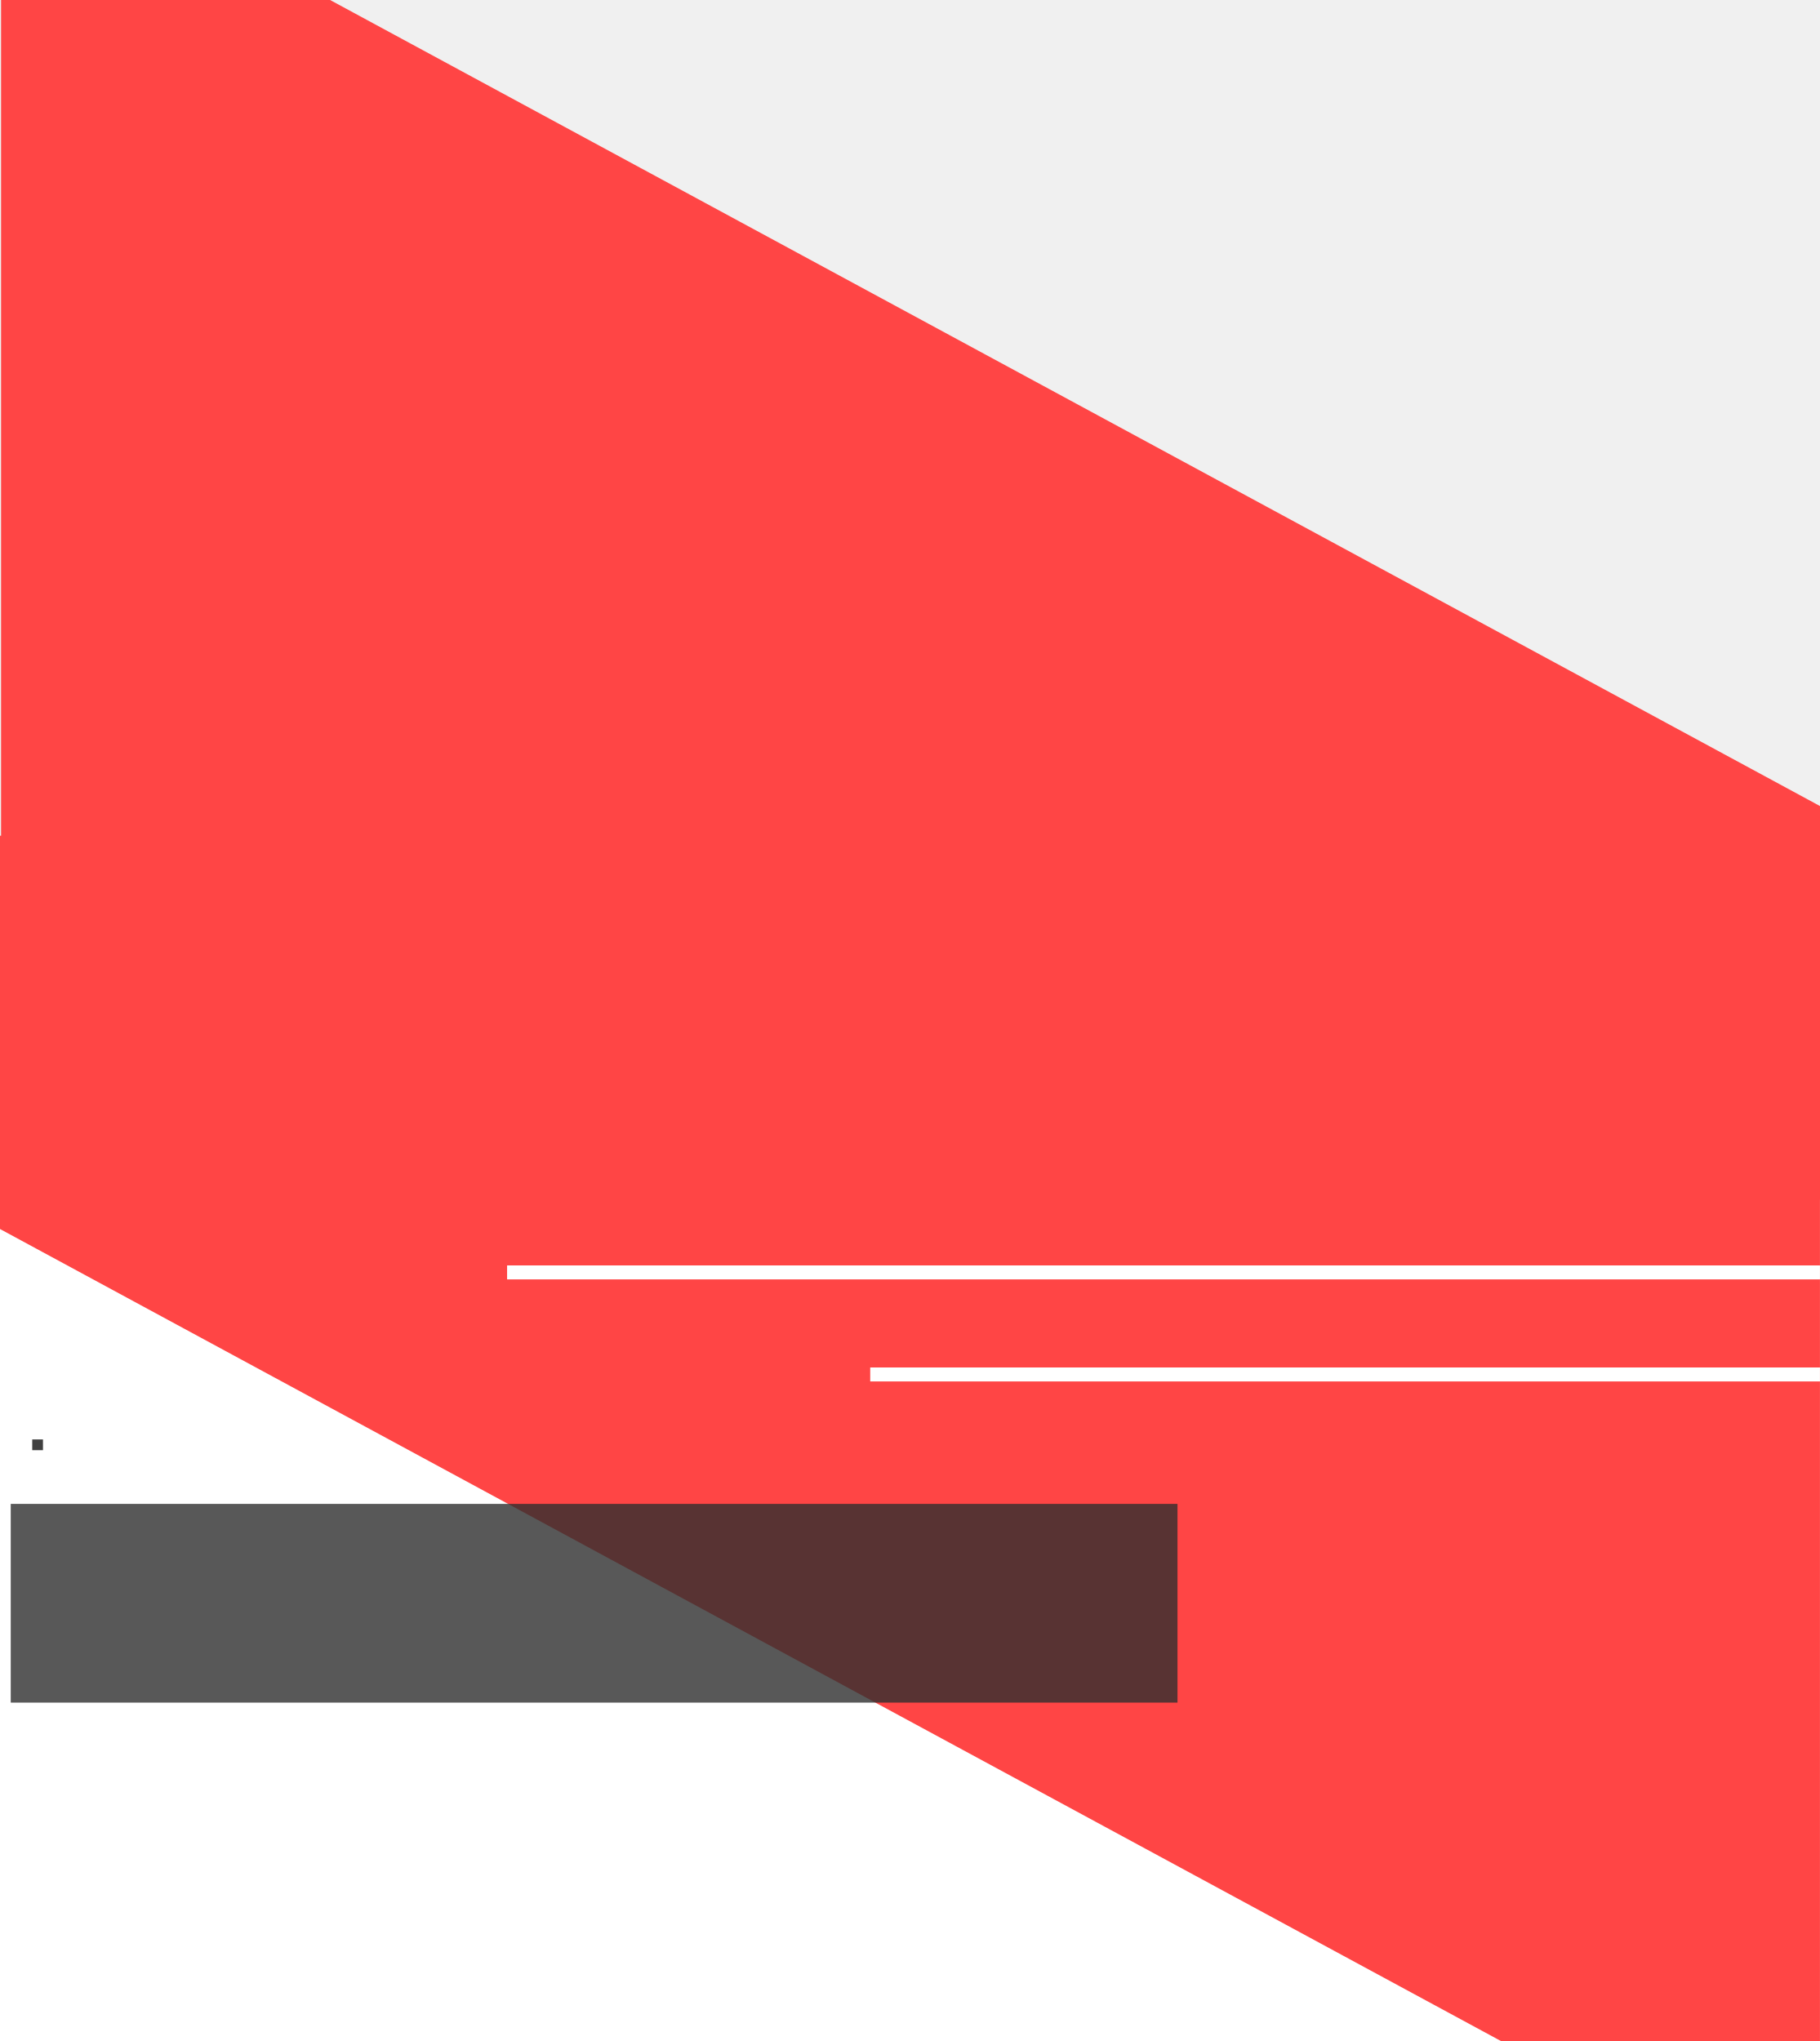
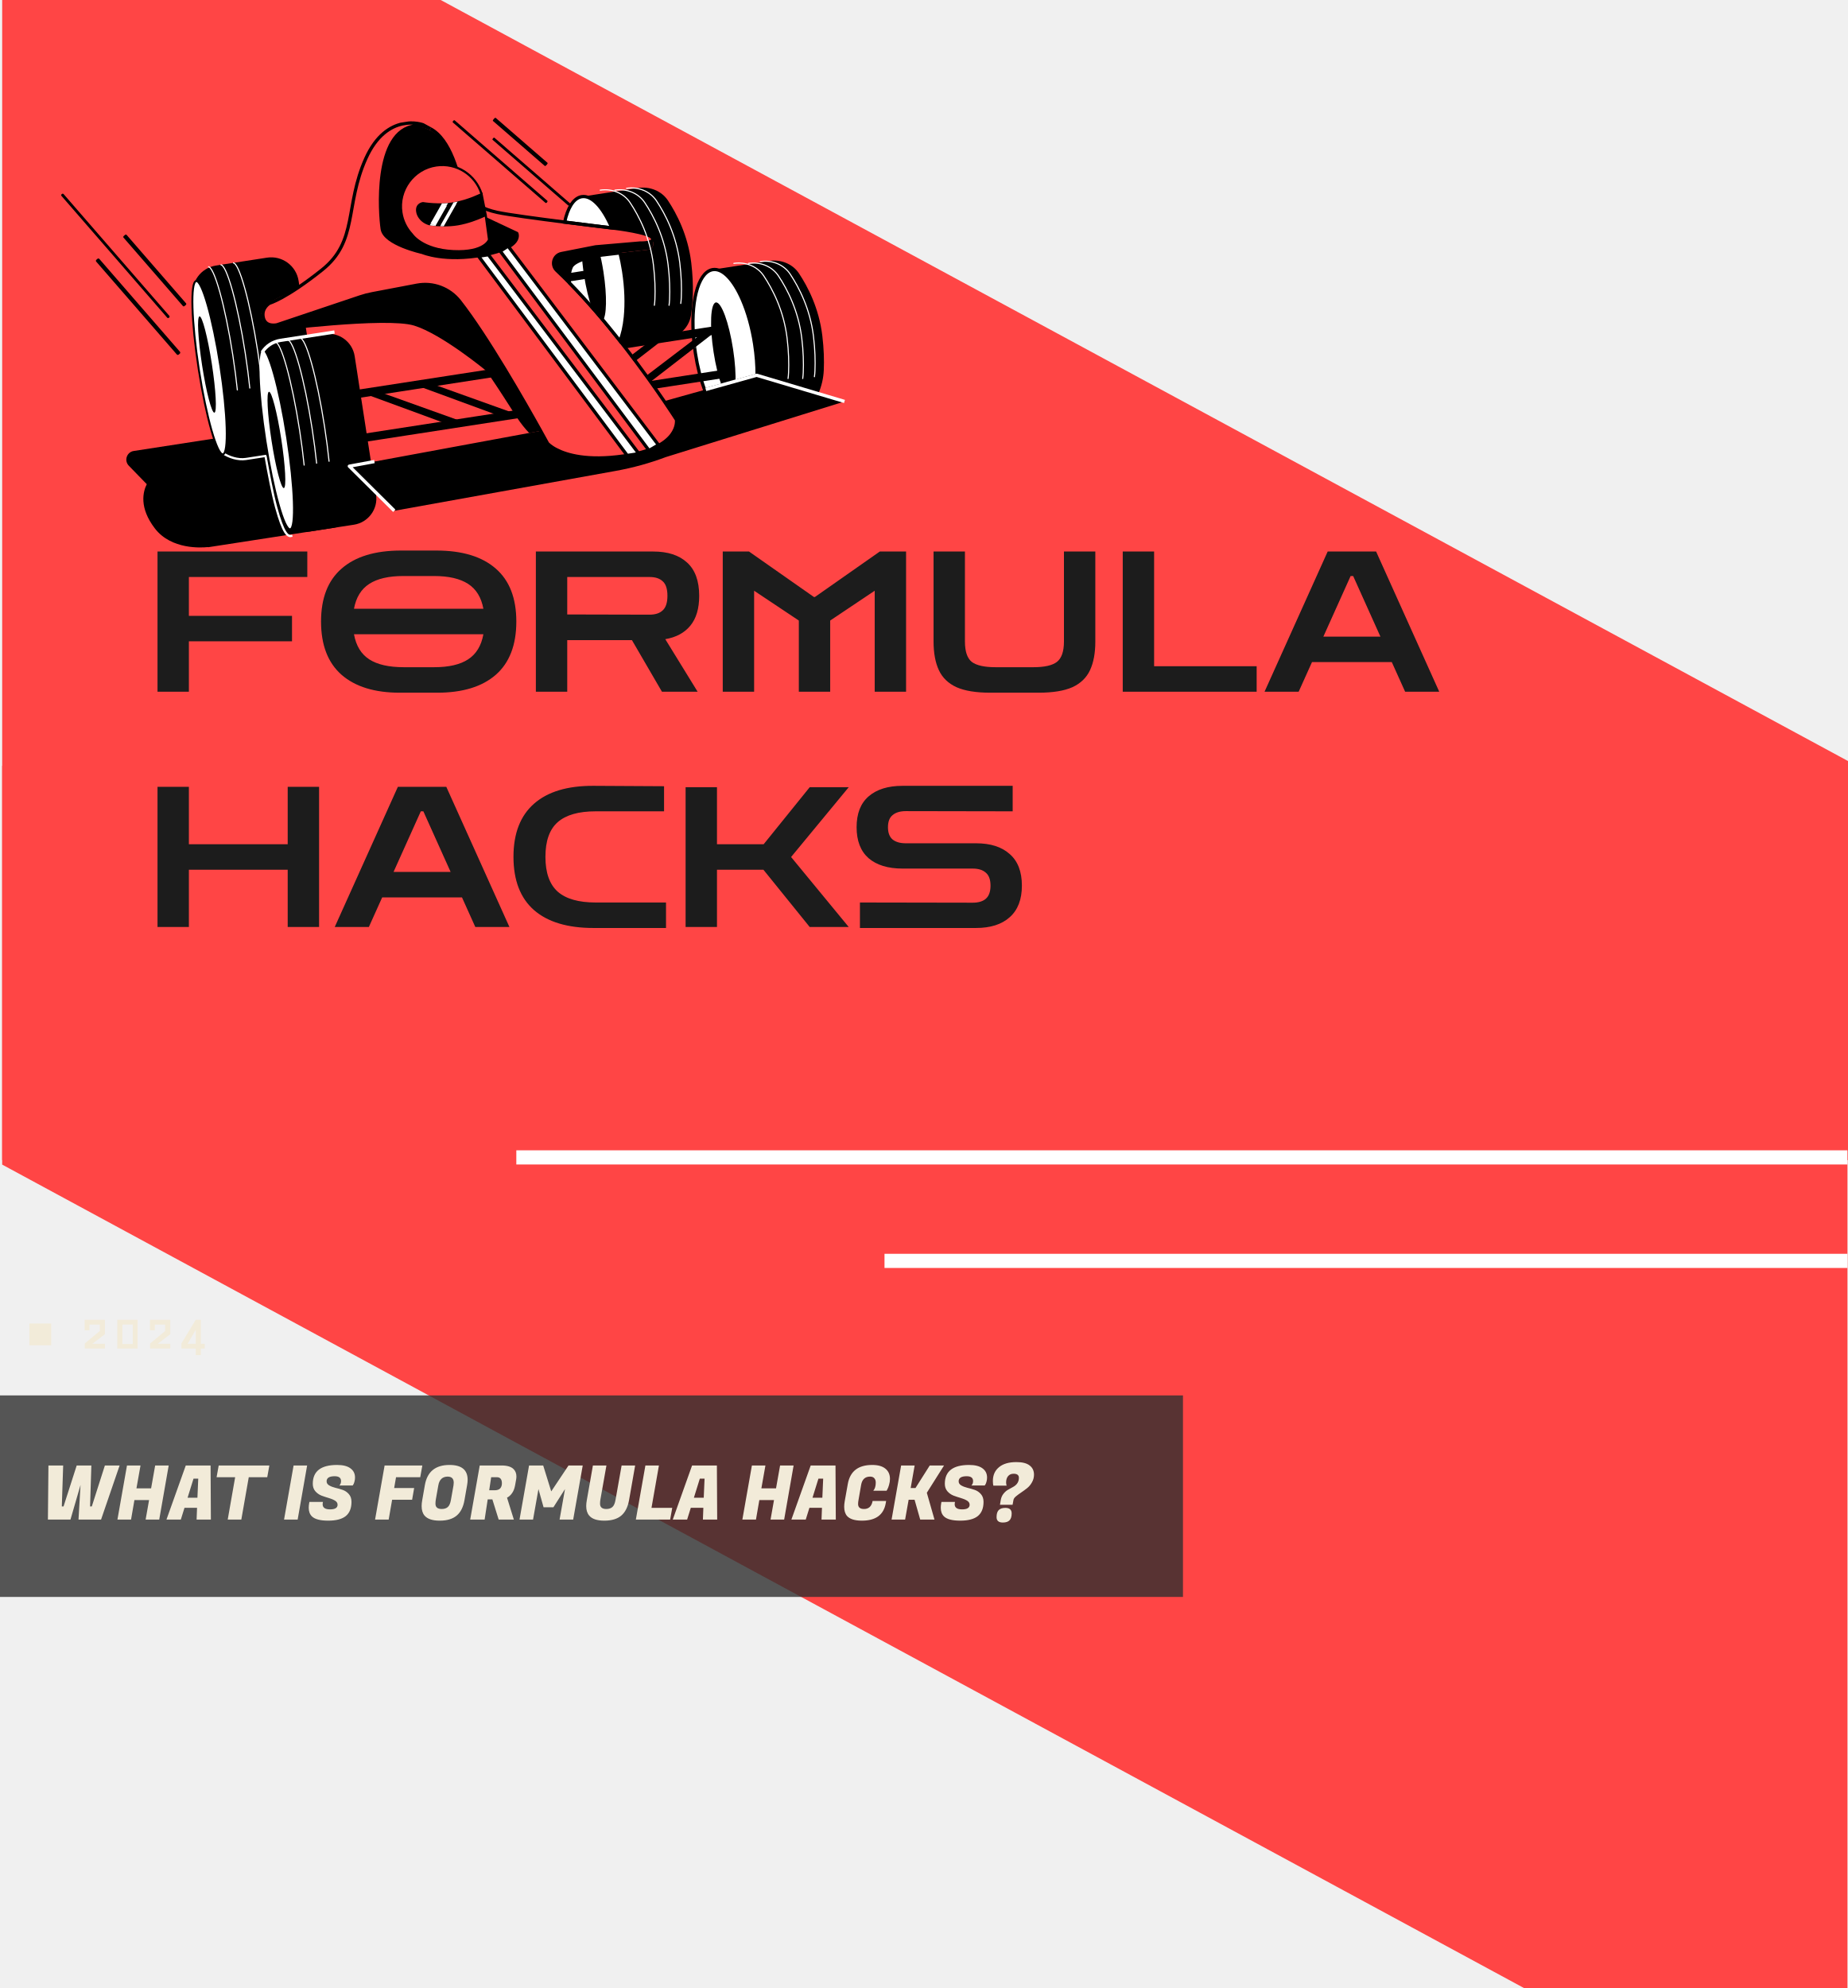
- <svg xmlns="http://www.w3.org/2000/svg" width="100%" height="100%" viewBox="0 0 1694 1900" fill="none">
-   <rect width="280" height="180" transform="matrix(5 0 0 5 0 1125)" fill="white" />
-   <path d="M0 1144.11L1397 1900H1694V778H0V1144.11Z" fill="#FF4545" />
-   <path d="M1695 750.89L298 -5H1V1117H1695V750.89Z" fill="#FF4545" />
-   <rect width="13" height="1222" transform="matrix(0 -1 -1 0 1694 1191)" fill="white" />
-   <rect width="13" height="884" transform="matrix(0 -1 -1 0 1694 1286)" fill="white" />
-   <rect width="10" height="10" transform="matrix(0 -1 -1 0 40 1350)" fill="#404040" />
-   <rect width="1086" height="185" transform="matrix(1 0 0 1 10 1400)" fill="rgba(47, 47, 47, 0.8)" />
+ <svg xmlns="http://www.w3.org/2000/svg" width="100%" height="100%" viewBox="0 0 1696 1825" fill="none">
+   <path d="M1697 698.89L299.175 -57H2V1065H1697V698.89Z" fill="#FF4545" />
+   <path d="M2 1069.11L1399 1825H1696V703H2V1069.11Z" fill="#FF4545" />
+   <rect width="13" height="1222" transform="matrix(0 -1 -1 0 1696 1069)" fill="white" />
+   <rect width="13" height="884" transform="matrix(0 -1 -1 0 1696 1164)" fill="white" />
+   <rect y="1281" width="1086" height="185" fill="#2F2F2F" fill-opacity="0.8" />
+   <rect x="27" y="1215" width="20" height="20" fill="#F2EBD9" />
+   <path d="M96.316 1233.61V1238L77.801 1237.94V1233.37L91.629 1221.83V1215.97H82.137V1221.18H77.684V1211.57H96.316V1224.82L84.773 1233.61H96.316ZM107.684 1238V1211.57H126.316V1238H107.684ZM121.863 1215.91L112.371 1215.97V1233.78H121.863V1215.91ZM156.316 1233.61V1238L137.801 1237.94V1233.37L151.629 1221.83V1215.97H142.137V1221.18H137.684V1211.57H156.316V1224.82L144.773 1233.61H156.316ZM179.695 1233.61V1220.77L172.254 1233.61H179.695ZM184.383 1243.98H179.695V1238L166.512 1237.94V1233.37L179.695 1211.57H184.383V1233.61H187.957V1238H184.383V1243.98Z" fill="#F2EBD9" />
+   <path d="M83.866 1345.32L82.693 1382.92H84.28L96.286 1345.32H109.81L92.767 1395H72.067L73.93 1363.19L64.684 1395H43.984L44.467 1345.32H57.991L56.749 1382.92H58.336L70.411 1345.32H83.866ZM154.867 1345.32L146.173 1395H133.684L136.858 1377.06H123.403L120.298 1395H107.809L116.572 1345.32H128.992L125.266 1366.3H138.721L142.447 1345.32H154.867ZM180.484 1395L180.898 1384.17H169.375L165.994 1395H152.815L170.548 1345.32H193.318L193.594 1395H180.484ZM177.655 1357.39L172.204 1374.92H181.243L182.002 1357.39H177.655ZM245.344 1356.08H228.37L221.539 1395H209.05L215.881 1356.08H198.838L200.77 1345.32H247.276L245.344 1356.08ZM281.951 1345.32L273.257 1395H260.768L269.531 1345.32H281.951ZM296.183 1380.85C296.183 1384.03 298.46 1385.62 303.014 1385.62C307.614 1385.62 309.914 1384.19 309.914 1381.34C309.914 1379.82 309.132 1378.58 307.568 1377.61C306.004 1376.65 304.095 1375.84 301.841 1375.2C299.633 1374.55 297.402 1373.82 295.148 1372.99C292.94 1372.11 291.054 1370.78 289.49 1368.99C287.926 1367.15 287.144 1364.87 287.144 1362.16C287.144 1350.61 294.573 1344.84 309.431 1344.84C314.859 1344.84 318.953 1345.87 321.713 1347.94C324.519 1349.97 325.922 1352.79 325.922 1356.43C325.922 1357.76 325.738 1359.05 325.37 1360.29C325.048 1361.49 324.703 1362.34 324.335 1362.85L323.783 1363.67H311.57C312.582 1362.62 313.088 1361.28 313.088 1359.67C313.088 1356.68 311.133 1355.19 307.223 1355.19C302.301 1355.19 299.84 1356.75 299.84 1359.88C299.84 1361.44 300.622 1362.68 302.186 1363.6C303.75 1364.52 305.636 1365.26 307.844 1365.81C310.098 1366.32 312.352 1366.96 314.606 1367.74C316.86 1368.53 318.769 1369.84 320.333 1371.68C321.897 1373.47 322.679 1375.82 322.679 1378.72C322.679 1384.56 320.931 1388.9 317.435 1391.76C313.939 1394.56 308.557 1395.97 301.289 1395.97C294.021 1395.97 289.053 1394.68 286.385 1392.1C284.407 1390.17 283.418 1387.5 283.418 1384.1C283.418 1382.81 283.556 1381.41 283.832 1379.89L284.039 1378.78H296.459L296.321 1379.61C296.229 1380.07 296.183 1380.49 296.183 1380.85ZM378.339 1376.78H359.985L356.811 1395H344.322L353.085 1345.32H387.723L385.791 1356.08H363.573L361.848 1366.02H380.202L378.339 1376.78ZM412.671 1344.84C423.757 1344.84 429.3 1349.37 429.3 1358.43C429.3 1359.95 429.139 1361.58 428.817 1363.33L426.402 1377.13C425.298 1383.52 422.906 1388.26 419.226 1391.34C415.546 1394.42 410.371 1395.97 403.701 1395.97C397.031 1395.97 392.385 1394.42 389.763 1391.34C387.969 1389.23 387.072 1386.31 387.072 1382.58C387.072 1380.92 387.256 1379.11 387.624 1377.13L390.039 1363.33C392.201 1351 399.745 1344.84 412.671 1344.84ZM405.564 1385.27C407.864 1385.27 409.704 1384.67 411.084 1383.48C412.464 1382.28 413.43 1380.07 413.982 1376.85L416.328 1363.6C416.466 1362.68 416.535 1361.86 416.535 1361.12C416.535 1357.39 414.649 1355.53 410.877 1355.53C406.139 1355.62 403.31 1358.31 402.39 1363.6L400.044 1376.85C399.86 1378 399.768 1379.2 399.768 1380.44C399.768 1383.66 401.7 1385.27 405.564 1385.27ZM460.423 1345.32C465.667 1345.32 469.393 1346.47 471.601 1348.77C473.257 1350.52 474.085 1352.73 474.085 1355.39C474.085 1356.31 473.993 1357.28 473.809 1358.29L472.843 1363.67C472.291 1366.66 471.325 1369.08 469.945 1370.92C468.611 1372.76 467.116 1374.07 465.46 1374.85L471.739 1395H457.801L452.005 1376.44H447.727L444.898 1395H431.65L440.413 1345.32H460.423ZM456.076 1356.08H450.901L449.107 1368.09H453.937C456.375 1368.09 458.123 1367.51 459.181 1366.36C460.239 1365.17 460.768 1363.6 460.768 1361.67C460.768 1357.95 459.204 1356.08 456.076 1356.08ZM498.667 1345.32L506.05 1369.12L521.92 1345.32H534.961L526.198 1395H513.709L518.677 1366.99L508.051 1383.68H499.012L494.32 1366.99L489.352 1395H476.932L485.695 1345.32H498.667ZM570.25 1391.41C566.616 1394.45 561.464 1395.97 554.794 1395.97C548.124 1395.97 543.501 1394.42 540.925 1391.34C539.085 1389.23 538.165 1386.31 538.165 1382.58C538.165 1380.92 538.349 1379.11 538.717 1377.13L544.306 1345.32H556.726L551.137 1376.85C550.953 1378 550.861 1379.2 550.861 1380.44C550.861 1383.66 552.793 1385.27 556.657 1385.27C558.957 1385.27 560.797 1384.67 562.177 1383.48C563.557 1382.28 564.523 1380.07 565.075 1376.85L570.664 1345.32H583.084L577.495 1377.13C576.345 1383.57 573.93 1388.33 570.25 1391.41ZM615.197 1395H583.733L592.496 1345.32H604.916L598.085 1384.24H617.129L615.197 1395ZM645.291 1395L645.705 1384.17H634.182L630.801 1395H617.622L635.355 1345.32H658.125L658.401 1395H645.291ZM642.462 1357.39L637.011 1374.92H646.05L646.809 1357.39H642.462ZM728.564 1345.32L719.87 1395H707.381L710.555 1377.06H697.1L693.995 1395H681.506L690.269 1345.32H702.689L698.963 1366.3H712.418L716.144 1345.32H728.564ZM754.181 1395L754.595 1384.17H743.072L739.691 1395H726.512L744.245 1345.32H767.015L767.291 1395H754.181ZM751.352 1357.39L745.901 1374.92H754.94L755.699 1357.39H751.352ZM791.277 1395.97C784.699 1395.97 780.145 1394.54 777.615 1391.69C775.867 1389.66 774.993 1386.83 774.993 1383.2C774.993 1381.64 775.154 1379.96 775.476 1378.16L778.305 1362.29C780.375 1350.66 787.85 1344.84 800.73 1344.84C806.066 1344.84 810.114 1345.99 812.874 1348.29C815.634 1350.54 817.014 1353.65 817.014 1357.6C817.014 1359.44 816.738 1361.28 816.186 1363.12C815.68 1364.92 815.174 1366.25 814.668 1367.12L813.909 1368.5H801.696C803.214 1366.76 803.973 1364.27 803.973 1361.05C803.973 1359.35 803.536 1358.02 802.662 1357.05C801.788 1356.04 800.5 1355.53 798.798 1355.53C794.152 1355.53 791.392 1358.11 790.518 1363.26L788.103 1377.2C787.873 1378.39 787.758 1379.57 787.758 1380.72C787.758 1383.75 789.575 1385.27 793.209 1385.27C797.579 1385.27 800.201 1382.81 801.075 1377.89H813.495L813.15 1379.89C811.31 1390.61 804.019 1395.97 791.277 1395.97ZM866.657 1345.32L850.856 1370.37L857.894 1395H844.784L839.609 1376.78H834.158L830.915 1395H818.495L827.258 1345.32H839.678L836.021 1366.02H840.437L853.547 1345.32H866.657ZM876.416 1380.85C876.416 1384.03 878.693 1385.62 883.247 1385.62C887.847 1385.62 890.147 1384.19 890.147 1381.34C890.147 1379.82 889.365 1378.58 887.801 1377.61C886.237 1376.65 884.328 1375.84 882.074 1375.2C879.866 1374.55 877.635 1373.82 875.381 1372.99C873.173 1372.11 871.287 1370.78 869.723 1368.99C868.159 1367.15 867.377 1364.87 867.377 1362.16C867.377 1350.61 874.806 1344.84 889.664 1344.84C895.092 1344.84 899.186 1345.87 901.946 1347.94C904.752 1349.97 906.155 1352.79 906.155 1356.43C906.155 1357.76 905.971 1359.05 905.603 1360.29C905.281 1361.49 904.936 1362.34 904.568 1362.85L904.016 1363.67H891.803C892.815 1362.62 893.321 1361.28 893.321 1359.67C893.321 1356.68 891.366 1355.19 887.456 1355.19C882.534 1355.19 880.073 1356.75 880.073 1359.88C880.073 1361.44 880.855 1362.68 882.419 1363.6C883.983 1364.52 885.869 1365.26 888.077 1365.81C890.331 1366.32 892.585 1366.96 894.839 1367.74C897.093 1368.53 899.002 1369.84 900.566 1371.68C902.13 1373.47 902.912 1375.82 902.912 1378.72C902.912 1384.56 901.164 1388.9 897.668 1391.76C894.172 1394.56 888.79 1395.97 881.522 1395.97C874.254 1395.97 869.286 1394.68 866.618 1392.1C864.64 1390.17 863.651 1387.5 863.651 1384.1C863.651 1382.81 863.789 1381.41 864.065 1379.89L864.272 1378.78H876.692L876.554 1379.61C876.462 1380.07 876.416 1380.49 876.416 1380.85ZM923.642 1360.91C923.642 1361.97 923.803 1362.94 924.125 1363.81H911.912C911.636 1362.71 911.498 1361.28 911.498 1359.53C911.498 1354.2 913.361 1349.99 917.087 1346.91C920.813 1343.78 926.149 1342.21 933.095 1342.21C938.569 1342.21 942.617 1343.25 945.239 1345.32C947.907 1347.34 949.241 1350.15 949.241 1353.74C949.241 1356.27 948.62 1358.61 947.378 1360.78C946.182 1362.94 944.687 1364.73 942.893 1366.16C941.099 1367.58 939.305 1368.89 937.511 1370.09C935.717 1371.29 934.13 1372.46 932.75 1373.61C931.37 1374.76 930.588 1375.86 930.404 1376.92L929.576 1381.41H917.984L918.743 1376.92C919.157 1374.67 920.008 1372.76 921.296 1371.19C922.584 1369.58 923.987 1368.37 925.505 1367.54C927.069 1366.66 928.61 1365.81 930.128 1364.98C933.624 1363.05 935.372 1360.27 935.372 1356.64C935.372 1354.15 933.762 1352.91 930.542 1352.91C928.334 1352.91 926.632 1353.65 925.436 1355.12C924.24 1356.54 923.642 1358.48 923.642 1360.91ZM914.879 1392.72C914.879 1389.78 915.523 1387.64 916.811 1386.31C918.145 1384.93 920.192 1384.24 922.952 1384.24C926.816 1384.24 928.748 1385.94 928.748 1389.34C928.748 1392.24 928.081 1394.36 926.747 1395.69C925.459 1397.02 923.412 1397.69 920.606 1397.69C916.788 1397.69 914.879 1396.04 914.879 1392.72Z" fill="#F2EBD9" />
+   <path d="M144.6 635V506.3H282.12V529.7H173.4V565.34H268.08V588.74H173.4V635H144.6ZM366.904 635.9C343.984 635.9 326.224 630.44 313.624 619.52C301.024 608.48 294.724 592.16 294.724 570.56C294.724 549.08 301.024 532.88 313.624 521.96C326.224 510.92 344.404 505.4 368.164 505.4H400.564C424.324 505.4 442.504 510.92 455.104 521.96C467.704 532.88 474.004 549.08 474.004 570.56C474.004 592.16 467.704 608.48 455.104 619.52C442.504 630.44 424.624 635.9 401.464 635.9H366.904ZM370.144 528.8C356.824 528.8 346.444 531.2 339.004 536C331.564 540.8 326.884 548.42 324.964 558.86H443.764C441.844 548.42 437.164 540.8 429.724 536C422.284 531.2 411.904 528.8 398.584 528.8H370.144ZM370.684 612.5H398.584C412.024 612.5 422.404 610.1 429.724 605.3C437.164 600.5 441.844 592.82 443.764 582.26H324.964C326.884 592.82 331.564 600.5 339.004 605.3C346.444 610.1 357.004 612.5 370.684 612.5ZM491.944 635V506.3H599.764C613.084 506.3 623.404 509.66 630.724 516.38C638.164 523.1 641.884 533.3 641.884 546.98C641.884 558.62 639.184 567.74 633.784 574.34C628.384 580.94 620.704 585.08 610.744 586.76L640.444 635H607.684L580.144 587.66H520.744V635H491.944ZM596.344 529.7H520.744V564.08L596.344 564.26C601.624 564.26 605.644 562.94 608.404 560.3C611.284 557.66 612.724 553.22 612.724 546.98C612.724 540.62 611.284 536.18 608.404 533.66C605.644 531.02 601.624 529.7 596.344 529.7ZM663.506 635V506.3H687.626L747.206 548.06H748.106L807.686 506.3H831.806V635H803.006V542.3L762.146 569.66V635H733.346V569.66L692.306 542.3V635H663.506ZM909.061 635.9C895.981 635.9 885.661 634.22 878.101 630.86C870.541 627.38 865.141 622.16 861.901 615.2C858.661 608.24 857.041 599.48 857.041 588.92V506.3H885.841V588.92C885.841 598.04 887.941 604.28 892.141 607.64C896.461 610.88 903.721 612.5 913.921 612.5H948.661C958.861 612.5 966.061 610.88 970.261 607.64C974.581 604.28 976.741 598.04 976.741 588.92V506.3H1005.54V588.92C1005.54 599.48 1003.92 608.24 1000.68 615.2C997.441 622.16 992.041 627.38 984.481 630.86C976.921 634.22 966.601 635.9 953.521 635.9H909.061ZM1030.71 635V506.3H1059.51V611.6H1153.65V635H1030.71ZM1160.89 635L1218.85 506.3H1263.31L1321.27 635H1289.95L1277.71 607.82H1204.45L1192.21 635H1160.89ZM1214.89 584.42H1267.27L1242.25 528.8H1239.91L1214.89 584.42ZM144.6 851V722.3H173.4V775.04H264.12V722.3H292.92V851H264.12V798.44H173.4V851H144.6ZM307.296 851L365.256 722.3H409.716L467.676 851H436.356L424.116 823.82H350.856L338.616 851H307.296ZM361.296 800.42H413.676L388.656 744.8H386.316L361.296 800.42ZM544.824 851.9C521.064 851.9 502.884 846.44 490.284 835.52C477.684 824.48 471.384 808.16 471.384 786.56C471.384 765.08 477.684 748.82 490.284 737.78C502.884 726.74 521.064 721.28 544.824 721.4L609.624 721.76V744.8H546.804C531.204 744.8 519.624 748.1 512.064 754.7C504.504 761.3 500.724 771.92 500.724 786.56C500.724 801.2 504.504 811.88 512.064 818.6C519.624 825.2 531.204 828.5 546.804 828.5H611.424V851.9H544.824ZM629.405 851V722.66H658.205V775.04H701.045L743.345 722.66H779.165L726.245 786.74L779.165 851H743.345L700.865 798.44H658.205V851H629.405ZM789.444 851.9V828.5L892.944 828.68C898.224 828.68 902.244 827.48 905.004 825.08C907.884 822.56 909.324 818.54 909.324 813.02C909.324 807.5 907.884 803.54 905.004 801.14C902.244 798.62 898.224 797.36 892.944 797.36H828.504C815.184 797.36 804.804 794.18 797.364 787.82C790.044 781.34 786.384 771.86 786.384 759.38C786.384 746.9 790.044 737.48 797.364 731.12C804.804 724.64 815.184 721.4 828.504 721.4H929.664V744.8L831.564 744.62C826.404 744.62 822.384 745.82 819.504 748.22C816.624 750.5 815.184 754.22 815.184 759.38C815.184 764.54 816.624 768.32 819.504 770.72C822.384 773 826.404 774.14 831.564 774.14H896.004C909.324 774.14 919.644 777.44 926.964 784.04C934.404 790.52 938.124 800.18 938.124 813.02C938.124 825.74 934.404 835.4 926.964 842C919.644 848.6 909.324 851.9 896.004 851.9H789.444Z" fill="#1C1C1C" />
+   <g clip-path="url(#clip0_1200_1185)">
+     <path d="M317.18 454.34L264.47 392.106L122.773 414.001C116.337 414.995 113.704 422.847 118.246 427.518L134.745 444.491C131.282 451.369 127.491 465.945 142.166 485.097C157.262 504.809 185.325 502.819 190.859 502.211L191.016 502.372L305.875 484.624C320.186 482.413 326.543 465.384 317.188 454.338L317.18 454.34Z" fill="black" />
+     <path d="M636.98 312.977C633.646 278.497 640.458 250.821 653.523 247.682C653.802 247.603 654.094 247.55 654.378 247.506C663.614 246.078 673.673 257.113 681.489 275.154C686.404 286.462 690.428 300.519 692.819 315.993C694.362 325.979 695.074 335.608 695.051 344.478L646.832 357.953C643.246 348.107 640.31 336.696 638.41 324.401C638.146 322.695 637.91 320.993 637.694 319.307" fill="white" />
+     <path d="M636.98 312.977C633.646 278.497 640.458 250.821 653.523 247.682C653.802 247.603 654.094 247.55 654.378 247.506C663.614 246.078 673.673 257.113 681.489 275.154C686.404 286.462 690.428 300.519 692.819 315.993C694.362 325.979 695.074 335.608 695.051 344.478L646.832 357.953C643.246 348.107 640.31 336.696 638.41 324.401C638.146 322.695 637.91 320.993 637.694 319.307" stroke="black" stroke-width="3" stroke-miterlimit="10" />
+     <path d="M670.863 366.07C675.802 365.307 676.748 344.895 672.975 320.48C669.203 296.065 662.14 276.891 657.201 277.654C652.262 278.417 651.316 298.828 655.089 323.244C658.861 347.659 665.924 366.833 670.863 366.07Z" fill="black" />
+     <path d="M244.467 418.451L225.753 421.342C218.499 422.463 210.162 419.72 204.502 415.919" stroke="white" stroke-width="2" stroke-miterlimit="10" />
+     <path d="M340.648 424.328L321.335 427.904L344.795 451.167L345.227 453.958C347.276 467.218 338.185 479.632 324.916 481.682L284.559 487.918C271.3 489.967 258.885 480.876 256.837 467.616L237.22 340.661C235.169 327.393 244.26 314.979 257.52 312.93L297.877 306.694C311.145 304.644 323.56 313.735 325.61 327.003L340.648 424.328Z" fill="black" />
+     <path d="M265.097 296.03C264.478 296.134 263.922 296.132 263.413 296.034C260.289 297.055 257.204 297.929 253.942 298.054C253.517 298.269 253.072 298.417 252.623 298.478C251.025 298.699 249.651 298.487 248.132 298.016C248.095 298.004 248.056 297.984 248.019 297.972C247.46 298.006 246.885 297.997 246.308 297.919C243.522 297.529 241.363 295.375 240.858 292.621C240.405 291.8 240.168 290.84 240.219 289.853C240.232 289.595 240.282 289.349 240.314 289.097C239.971 288.189 239.953 287.106 240.434 285.938C243.302 278.923 250.221 276.195 256.497 272.914C259.011 271.6 261.529 270.311 264.068 269.045C267.456 266.651 270.956 264.523 274.966 263.241L274.129 257.822C271.98 243.916 258.969 234.388 245.063 236.537L198.304 243.762C184.398 245.91 174.87 258.921 177.019 272.827L196.278 397.465C198.427 411.371 211.438 420.899 225.344 418.75L272.102 411.525C286.008 409.376 295.536 396.365 293.387 382.459L279.297 291.269C278.909 291.673 278.445 291.983 277.889 292.148C273.616 293.443 269.511 295.251 265.097 296.03Z" fill="black" />
+     <path d="M573.769 318.836L570.359 314.467C571.512 315.93 572.645 317.387 573.769 318.836Z" stroke="#ED2424" stroke-width="1.02" stroke-miterlimit="10" />
+     <path d="M601.072 355.823L597.473 350.743C598.721 352.482 599.919 354.184 601.072 355.823Z" stroke="#ED2424" stroke-width="1.02" stroke-miterlimit="10" />
+     <path d="M471.127 377.958L475.047 377.352L475.898 382.858L474.433 383.084C474.239 382.796 474.052 382.499 473.856 382.203C472.996 380.862 472.08 379.443 471.127 377.958Z" stroke="#ED2424" stroke-width="1.02" stroke-miterlimit="10" />
+     <path d="M395.137 118.242C404.255 123.017 410.848 133.484 415.575 145.068C415.575 145.068 415.591 145.11 415.619 145.176C415.649 145.26 415.696 145.394 415.766 145.559C416.872 148.264 417.857 151.041 418.753 153.814C418.767 153.847 418.779 153.871 418.785 153.906" stroke="black" stroke-width="3" stroke-miterlimit="10" />
+     <path d="M599.73 222.966C600.252 225.999 598.116 228.844 595.057 229.202L569.498 232.154L569.168 232.187L548.039 234.632C548.039 234.632 527.529 238.286 524.441 245.08C521.363 251.88 522.838 259.768 522.838 259.768C522.838 259.768 522.828 259.761 522.818 259.754L522.81 259.755C521.123 258.031 519.432 256.334 517.717 254.658C515.613 252.575 513.497 250.529 511.378 248.518C505.893 243.332 508.529 234.13 515.935 232.676L546.798 226.602L567.187 224.845L567.448 224.823L587.811 223.07C587.811 223.07 598.405 223.409 599.241 220.086L599.73 222.966Z" fill="black" />
+     <path d="M599.24 220.086L598.965 218.479" stroke="#ED2424" stroke-width="1.02" stroke-miterlimit="10" />
+     <path d="M475.047 377.352L336.693 398.73L337.544 404.236L475.898 382.858L475.047 377.352Z" fill="black" stroke="black" stroke-width="2" stroke-miterlimit="10" />
+     <path d="M458.22 338.738L330.473 358.477L331.325 363.991L459.072 344.252L458.22 338.738Z" fill="black" stroke="black" stroke-width="2" stroke-miterlimit="10" />
+     <path d="M349.385 361.201L418.726 386.055L408.835 387.583L340.648 362.551L349.385 361.201Z" fill="black" stroke="black" stroke-width="2" stroke-miterlimit="10" />
+     <path d="M397.557 353.757L466.898 378.612L456.998 380.141L388.82 355.107L397.557 353.757Z" fill="black" stroke="black" stroke-width="2" stroke-miterlimit="10" />
+     <path d="M496.347 395.541L485.806 397.488C482.141 393.696 478.297 388.971 474.432 383.084L475.897 382.858L475.046 377.352L471.126 377.958C465.373 368.984 458.06 357.508 450.008 345.652L459.072 344.252L458.22 338.738L446.511 340.547C427.654 313.282 405.577 285.615 390.158 282.995C365.915 278.873 338.07 284.446 338.07 284.446L255.361 304.327C249.757 305.678 244.128 302.19 242.844 296.566L241.71 291.625C243.747 300.758 254.329 298.161 254.329 298.161L335.952 270.738L382.101 261.966C397.27 259.084 412.824 264.858 422.335 277.027C447.534 309.257 482.229 370.173 496.347 395.541Z" fill="black" />
+     <path d="M637.684 319.308C637.638 318.953 637.593 318.607 637.547 318.253" stroke="black" stroke-width="3" stroke-miterlimit="10" />
+     <path d="M666.839 340.024L667.69 345.53L601.072 355.823L597.473 350.743L666.839 340.024Z" fill="black" stroke="black" stroke-width="2" stroke-miterlimit="10" />
+     <path d="M660.618 299.771L661.47 305.285L573.769 318.836L570.246 313.735L660.618 299.771Z" fill="black" stroke="black" stroke-width="2" stroke-miterlimit="10" />
+     <path d="M593.908 345.771L643.42 308.074L652.157 306.724L596.693 349.637L593.908 345.771Z" fill="black" stroke="black" stroke-width="2" stroke-miterlimit="10" />
+     <path d="M579.859 327.238L595.25 315.517L603.987 314.167L582.507 330.789L579.859 327.238Z" fill="black" stroke="black" stroke-width="2" stroke-miterlimit="10" />
+     <path d="M561.671 209.245C554.957 208.439 537.429 206.331 518.351 203.898C521.168 191.015 526.333 182.366 533.25 180.715C533.529 180.636 533.812 180.584 534.097 180.54C543.41 179.101 553.562 190.332 561.419 208.64C561.503 208.839 561.586 209.038 561.671 209.245Z" fill="white" stroke="black" stroke-width="3" stroke-miterlimit="10" />
+     <path d="M515.935 232.676L515.489 232.763C508.263 234.179 505.69 243.16 511.041 248.218C513.272 250.325 515.5 252.469 517.708 254.659C519.423 256.335 521.114 258.032 522.8 259.748L522.808 259.746L522.829 259.77C539.193 276.437 554.9 294.908 568.761 312.447C568.892 312.612 569.023 312.777 569.146 312.944C569.56 313.453 569.957 313.965 570.352 314.469L573.762 318.838C574.303 319.539 574.842 320.232 575.383 320.934C576.981 322.998 578.54 325.042 580.07 327.064C580.968 328.248 581.855 329.426 582.733 330.596C586.7 335.884 590.441 340.97 593.9 345.772C594.853 347.089 595.775 348.376 596.685 349.638C596.946 350.012 597.214 350.377 597.465 350.744L601.064 355.825C604.305 360.414 607.203 364.615 609.725 368.319C616.904 378.871 621.023 385.372 621.023 385.372C621.023 385.372 625.412 410.982 572.314 418.622C539.348 423.363 520.488 417.773 510.924 412.855C510.924 412.855 510.916 412.857 510.906 412.849C505.069 409.843 502.702 407.086 502.702 407.086C502.702 407.086 500.355 402.747 496.34 395.543C482.148 370.036 447.151 308.593 421.92 276.5C412.63 264.677 397.519 259.028 382.745 261.84L341.592 269.663C337.83 270.377 334.125 271.347 330.494 272.569L254.322 298.163C254.322 298.163 243.74 300.759 241.703 291.626C239.701 282.664 247.456 278.334 247.456 278.334C247.456 278.334 262.378 274.255 295.613 247.789C328.848 221.323 316.31 189.051 335.813 145.599C355.317 102.147 388.315 114.515 388.315 114.515L395.128 118.243C391.019 116.082 386.399 115.075 381.204 115.649C343.139 119.819 348.707 196.386 350.914 210.274C353.122 224.162 387.714 231.714 387.714 231.714C387.714 231.714 408.439 240.694 444.524 233.875C480.608 227.046 474.451 214.263 474.451 214.263L438.934 197.582C431.543 194.11 426.286 187.265 424.893 179.224C423.678 172.213 421.736 163.074 418.776 153.907C420.574 159.037 422.538 165.006 422.94 167.722C423.713 172.957 428.888 189.033 456.546 194.984C466.172 197.052 493.561 200.75 518.342 203.899C537.42 206.332 554.948 208.44 561.662 209.247L561.68 209.244C563.53 209.461 564.555 209.585 564.555 209.585C564.555 209.585 596.361 213.439 598.958 218.48L599.232 220.088C598.396 223.41 587.802 223.071 587.802 223.071L567.439 224.824L567.178 224.847L546.789 226.603L515.926 232.678L515.935 232.676Z" stroke="black" stroke-width="3" stroke-miterlimit="10" />
+     <path d="M634.588 241.151C637.163 262.498 636.062 278.724 634.272 289.745C633.293 295.798 630.048 301.231 625.345 305.221L570.212 313.74L573.735 318.842L570.325 314.473C569.93 313.969 569.533 313.457 569.119 312.948C568.997 312.781 568.865 312.616 568.734 312.451C571.257 306.689 573.08 299.359 574.077 290.966C575.533 278.752 575.244 264.268 572.881 248.974C571.98 243.141 570.827 237.506 569.463 232.159L595.021 229.207C598.08 228.849 600.216 226.005 599.695 222.971L599.206 220.092L598.931 218.484C596.334 213.443 564.528 209.589 564.528 209.589C564.528 209.589 563.503 209.465 561.653 209.248C561.559 209.042 561.475 208.843 561.383 208.646C553.392 190.958 542.996 179.967 533.214 180.72C532.899 180.733 532.588 180.773 532.277 180.821L585.73 172.561C596.647 170.874 607.426 175.384 613.161 184.007C621.318 196.262 631.561 216.027 634.588 241.151Z" fill="black" />
+     <path d="M572.537 249.028C574.901 264.321 575.327 278.784 574.112 290.96C573.254 299.623 571.564 307.127 569.155 312.942C569.032 312.776 568.901 312.611 568.769 312.446C554.909 294.907 539.201 276.436 522.838 259.768C522.838 259.768 521.363 251.88 524.441 245.08C527.528 238.286 548.039 234.632 548.039 234.632L569.168 232.187C570.499 237.548 571.635 243.186 572.537 249.028Z" fill="white" stroke="black" stroke-width="3" stroke-miterlimit="10" />
+     <path d="M466.397 225.863L604.508 408.495L595.797 413.547L459.314 230.601L466.397 225.863Z" fill="white" stroke="black" stroke-width="3" stroke-miterlimit="10" />
+     <path d="M204.679 417.056C210.151 416.211 209.086 379.925 202.301 336.009C195.515 292.094 185.578 257.179 180.106 258.024C174.633 258.87 175.698 295.156 182.484 339.071C189.27 382.987 199.207 417.902 204.679 417.056Z" fill="white" stroke="black" stroke-width="1.78" stroke-miterlimit="10" />
+     <path d="M396.316 270.885L450.786 339.887L446.521 340.546C446.521 340.546 405.626 306.7 380.142 298.887C354.657 291.075 250.235 304.255 250.235 304.255L249.631 300.343L396.325 270.884L396.316 270.885Z" fill="black" />
+     <path d="M754.907 308.12C756.385 320.374 756.65 330.937 756.263 339.792C755.943 347.084 754.299 354.254 751.455 360.974L751.385 361.144L695.262 344.419C695.268 344.285 695.264 344.145 695.27 344.012C695.379 335.244 694.716 325.757 693.198 315.935C690.807 300.461 686.636 286.426 681.481 275.155C673.523 257.736 663.216 246.925 653.514 247.683C653.208 247.695 652.896 247.735 652.586 247.783L706.047 239.522C716.955 237.836 727.744 242.344 733.47 250.969C741.635 263.222 751.879 282.988 754.905 308.111L754.907 308.12Z" fill="black" />
+     <path d="M695.271 344.02C695.265 344.153 695.27 344.294 695.264 344.427L695.044 344.487L695.271 344.02Z" fill="black" />
+     <path d="M196.825 378.846C199.295 378.465 198.238 358.363 194.466 333.947C190.693 309.532 185.633 290.048 183.163 290.43C180.693 290.812 181.75 310.914 185.522 335.329C189.295 359.744 194.355 379.228 196.825 378.846Z" fill="black" />
+     <path d="M775.673 368.471L611.269 419.598C596.381 425.207 581.015 429.442 565.361 432.267L362.355 468.84L344.541 451.179L321.081 427.916L340.394 424.341L485.552 397.5L496.093 395.554C500.109 402.758 502.456 407.098 502.456 407.098C502.456 407.098 504.822 409.855 510.659 412.861C510.669 412.868 510.678 412.867 510.678 412.867C520.242 417.785 539.101 423.374 572.067 418.633C625.166 410.993 620.776 385.383 620.776 385.383C620.776 385.383 616.658 378.883 609.479 368.33L646.569 357.968L694.787 344.492L695.007 344.431L751.13 361.157L759.703 363.713L775.673 368.471Z" fill="black" />
+     <path d="M418.785 153.906C418.785 153.906 424.924 186.276 430.501 191.14C436.087 196.002 474.459 214.261 474.459 214.261C474.459 214.261 478.289 224.546 457.001 230.818C435.714 237.089 410.466 236.173 410.466 236.173C410.466 236.173 374.376 230.688 365.619 224.198C356.864 217.718 351.25 217.015 350.416 206.364C349.58 195.704 349.915 160.763 352.335 151.585C354.754 142.407 359.983 118.99 377.293 116.377C394.602 113.755 412.669 128.598 418.786 153.914L418.785 153.906Z" fill="black" />
+     <path d="M243.734 418.564C246.688 435.106 250.201 453.618 253.502 465.679C260.075 489.717 264.052 492.56 267.377 492.046L268.403 491.888" stroke="white" stroke-width="2.05" stroke-miterlimit="10" />
+     <path d="M266.416 485.817C271.888 484.972 270.603 447.258 263.545 401.582C256.487 355.906 246.33 319.564 240.857 320.41C235.385 321.255 236.671 358.968 243.729 404.644C250.786 450.32 260.944 486.663 266.416 485.817Z" fill="white" stroke="black" stroke-width="1.62" stroke-miterlimit="10" />
+     <path d="M445.883 197.408C445.883 197.408 444.657 198.038 442.543 198.974C438.059 200.954 429.57 204.304 420.375 205.884C411.661 207.38 402.453 206.88 396.997 206.338C392.392 205.876 388.087 203.595 385.381 199.84C384.258 198.285 383.347 196.441 383.024 194.347C381.913 187.161 388.341 186.512 388.341 186.512C388.341 186.512 403.079 189.007 416.605 186.679C430.122 184.352 442.104 178.205 442.104 178.205L443.628 185.953L445.884 197.416L445.883 197.408Z" fill="black" stroke="black" stroke-width="2" stroke-miterlimit="10" />
+     <path d="M445.883 197.408L448.968 219.999C448.968 219.999 445.212 231.889 416.256 230.55C387.299 229.211 378.211 215.151 378.211 215.151C373.2 209.785 369.704 202.916 368.499 195.118C365.31 174.483 379.793 154.884 400.455 151.868C419.166 149.136 436.72 160.6 442.11 178.186C442.11 178.186 430.127 184.334 416.611 186.661C403.094 188.987 388.347 186.494 388.347 186.494C388.347 186.494 381.919 187.143 383.03 194.328C383.353 196.422 384.264 198.266 385.387 199.822C388.102 203.575 392.398 205.857 397.003 206.319C402.459 206.861 411.668 207.37 420.381 205.865C429.576 204.285 438.065 200.936 442.549 198.955C444.663 198.02 445.889 197.389 445.889 197.389L445.883 197.408Z" fill="#FF4545" stroke="black" stroke-width="2" stroke-linecap="round" stroke-linejoin="round" />
+     <path d="M240.683 323.4C244.314 317.723 250.271 313.574 257.448 312.465L307.067 304.797" stroke="white" stroke-width="3" stroke-linejoin="round" />
+     <path d="M361.959 468.901L344.145 451.241L320.685 427.978L339.998 424.402L343.712 423.714" stroke="white" stroke-width="3" stroke-linejoin="round" />
+     <path d="M647.948 357.534L694.391 344.553L694.611 344.493L750.733 361.218L759.306 363.775L775.276 368.532" stroke="white" stroke-width="3" stroke-linejoin="round" />
+     <path d="M260.581 448.062C263.051 447.681 261.994 427.579 258.222 403.163C254.449 378.748 249.389 359.265 246.919 359.646C244.449 360.028 245.506 380.13 249.278 404.545C253.051 428.961 258.111 448.444 260.581 448.062Z" fill="black" />
+     <path d="M697.938 240.131C708.845 238.445 719.634 242.953 725.36 251.578C733.525 263.831 743.769 283.597 746.795 308.721C748.274 320.975 748.539 331.537 748.152 340.392C748.071 342.213 747.911 344.029 747.669 345.83" stroke="white" stroke-linecap="round" stroke-linejoin="round" />
+     <path d="M687.186 241.792C698.093 240.107 708.882 244.615 714.608 253.24C722.773 265.493 733.017 285.258 736.043 310.382C737.522 322.636 737.787 333.199 737.4 342.054C737.319 343.875 737.159 345.69 736.917 347.492" stroke="white" stroke-linecap="round" stroke-linejoin="round" />
+     <path d="M673.715 241.801C684.623 240.115 695.411 244.623 701.137 253.248C709.302 265.501 719.546 285.266 722.573 310.39C724.051 322.644 724.316 333.207 723.929 342.062C723.849 343.883 723.688 345.698 723.446 347.5" stroke="white" stroke-linecap="round" stroke-linejoin="round" />
+     <path d="M575.232 172.896C586.14 171.21 596.929 175.718 602.654 184.343C610.82 196.596 621.064 216.361 624.09 241.485C625.569 253.739 625.834 264.302 625.447 273.157C625.366 274.978 625.206 276.793 624.964 278.595" stroke="white" stroke-linecap="round" stroke-linejoin="round" />
+     <path d="M564.479 174.557C575.386 172.872 586.175 177.38 591.901 186.005C600.066 198.258 610.31 218.023 613.336 243.147C614.815 255.401 615.08 265.963 614.693 274.818C614.612 276.639 614.452 278.455 614.21 280.256" stroke="white" stroke-linecap="round" stroke-linejoin="round" />
+     <path d="M551.01 174.565C561.917 172.88 572.706 177.388 578.432 186.013C586.597 198.266 596.841 218.031 599.867 243.155C601.346 255.409 601.611 265.972 601.224 274.827C601.144 276.647 600.983 278.463 600.741 280.265" stroke="white" stroke-linecap="round" stroke-linejoin="round" />
+     <path d="M275.248 310.332C280.719 309.486 290.878 345.832 297.936 391.505C299.7 402.921 301.105 413.845 302.135 423.822" stroke="white" stroke-miterlimit="10" />
+     <path d="M263.814 312.099C269.286 311.253 279.445 347.599 286.502 393.271C288.266 404.687 289.672 415.612 290.702 425.589" stroke="white" stroke-miterlimit="10" />
+     <path d="M252.373 313.866C257.844 313.021 268.003 349.366 275.061 395.039C276.825 406.455 278.23 417.38 279.26 427.357" stroke="white" stroke-miterlimit="10" />
+     <path d="M213.918 241.358C219.389 240.513 229.548 276.858 236.606 322.531C238.37 333.947 239.775 344.871 240.805 354.848" stroke="white" stroke-miterlimit="10" />
+     <path d="M202.477 243.126C207.948 242.28 218.107 278.626 225.164 324.299C226.928 335.715 228.334 346.639 229.364 356.616" stroke="white" stroke-miterlimit="10" />
+     <path d="M191.043 244.893C196.514 244.047 206.673 280.393 213.731 326.065C215.495 337.481 216.9 348.406 217.93 358.383" stroke="white" stroke-miterlimit="10" />
+     <path d="M575.794 418.137L586.446 416.456L448.345 233.831L439.311 235.192L575.794 418.137Z" fill="white" stroke="black" stroke-width="3" stroke-miterlimit="10" />
+     <path d="M544.526 283.552C546.032 285.816 547.795 287.864 549.45 290.008C550.696 291.623 551.756 293.171 553.178 294.557C556.971 290.671 557.428 271.82 554.007 249.677C552.87 242.319 551.429 235.449 549.839 229.44C544.563 230.352 539.292 231.29 533.993 232.109C534.298 238.255 534.996 245.169 536.12 252.441C537.937 264.201 540.517 274.733 543.257 282.416C543.748 282.684 544.186 283.058 544.517 283.545L544.526 283.552Z" fill="black" />
+     <path d="M545.791 248.123L546.643 253.637L523.639 257.192L522.08 251.787L545.791 248.123Z" fill="black" stroke="black" stroke-width="2" stroke-miterlimit="10" />
+     <path d="M397.495 206.296L407.987 187.817" stroke="white" stroke-width="5" stroke-miterlimit="10" />
+     <path d="M406.008 207.045L417.687 186.486" stroke="white" stroke-width="3" stroke-miterlimit="10" />
+     <path d="M407.046 207.767L404.167 207.691L404.887 206.354L407.046 207.767Z" fill="white" />
+     <path d="M407.141 207.69L407.047 207.767L405.421 206.783L405.636 206.688L407.141 207.69Z" fill="white" />
+     <path d="M416.531 185.8L420.134 185.084L418.691 187.336L416.494 185.902L416.531 185.8Z" fill="white" />
+     <path d="M399.37 207.409C399.37 207.409 395.237 207.095 394.488 206.761L395.615 205.202L399.449 207.291L399.37 207.409Z" fill="white" />
+     <path d="M406.081 186.735C406.081 186.735 410.171 186.606 411.315 186.473L409.803 189.018L405.822 187.172L406.081 186.735Z" fill="white" />
+     <path d="M165.203 322.932L91.186 237.692C90.756 237.197 90.007 237.145 89.513 237.574L88.447 238.5C87.952 238.929 87.899 239.678 88.329 240.173L162.346 325.412C162.775 325.907 163.524 325.96 164.018 325.53L165.085 324.604C165.579 324.175 165.632 323.426 165.203 322.932Z" fill="black" />
+     <path d="M170.866 278.54L116.188 215.571C115.87 215.206 115.212 215.258 114.718 215.687L113.652 216.613C113.157 217.043 113.013 217.687 113.331 218.052L168.009 281.021C168.326 281.386 168.984 281.334 169.479 280.905L170.545 279.979C171.04 279.55 171.183 278.906 170.866 278.54Z" fill="black" />
+     <path d="M155.46 289.961L58.363 178.143C57.979 177.701 57.264 177.693 56.766 178.125L56.621 178.251C56.123 178.683 56.031 179.392 56.415 179.835L153.511 291.653C153.895 292.095 154.61 292.103 155.108 291.671L155.253 291.545C155.751 291.113 155.844 290.403 155.46 289.961Z" fill="black" />
+     <path d="M523.377 186.726L453.925 126.454C453.65 126.216 453.077 126.426 452.645 126.924L452.519 127.069C452.087 127.567 451.959 128.164 452.234 128.403L521.685 188.675C521.96 188.914 522.533 188.703 522.966 188.205L523.092 188.06C523.524 187.562 523.652 186.965 523.377 186.726Z" fill="black" />
+     <path d="M502.473 184.297L417.427 110.491C417.119 110.224 416.491 110.444 416.023 110.982C415.556 111.52 415.427 112.173 415.735 112.44L500.782 186.246C501.09 186.513 501.718 186.294 502.185 185.755C502.652 185.217 502.781 184.564 502.473 184.297Z" fill="black" />
+     <path d="M502.63 149.478L455.057 108.193C454.8 107.97 454.218 108.22 453.758 108.751L452.946 109.686C452.485 110.217 452.32 110.828 452.577 111.051L500.15 152.336C500.407 152.559 500.988 152.309 501.449 151.778L502.261 150.843C502.721 150.312 502.887 149.701 502.63 149.478Z" fill="black" />
+   </g>
+   <defs>
+     <clipPath id="clip0_1200_1185">
+       <rect width="710.03" height="360.538" fill="white" transform="translate(26 165.427) rotate(-8.78384)" />
+     </clipPath>
+   </defs>
</svg>
